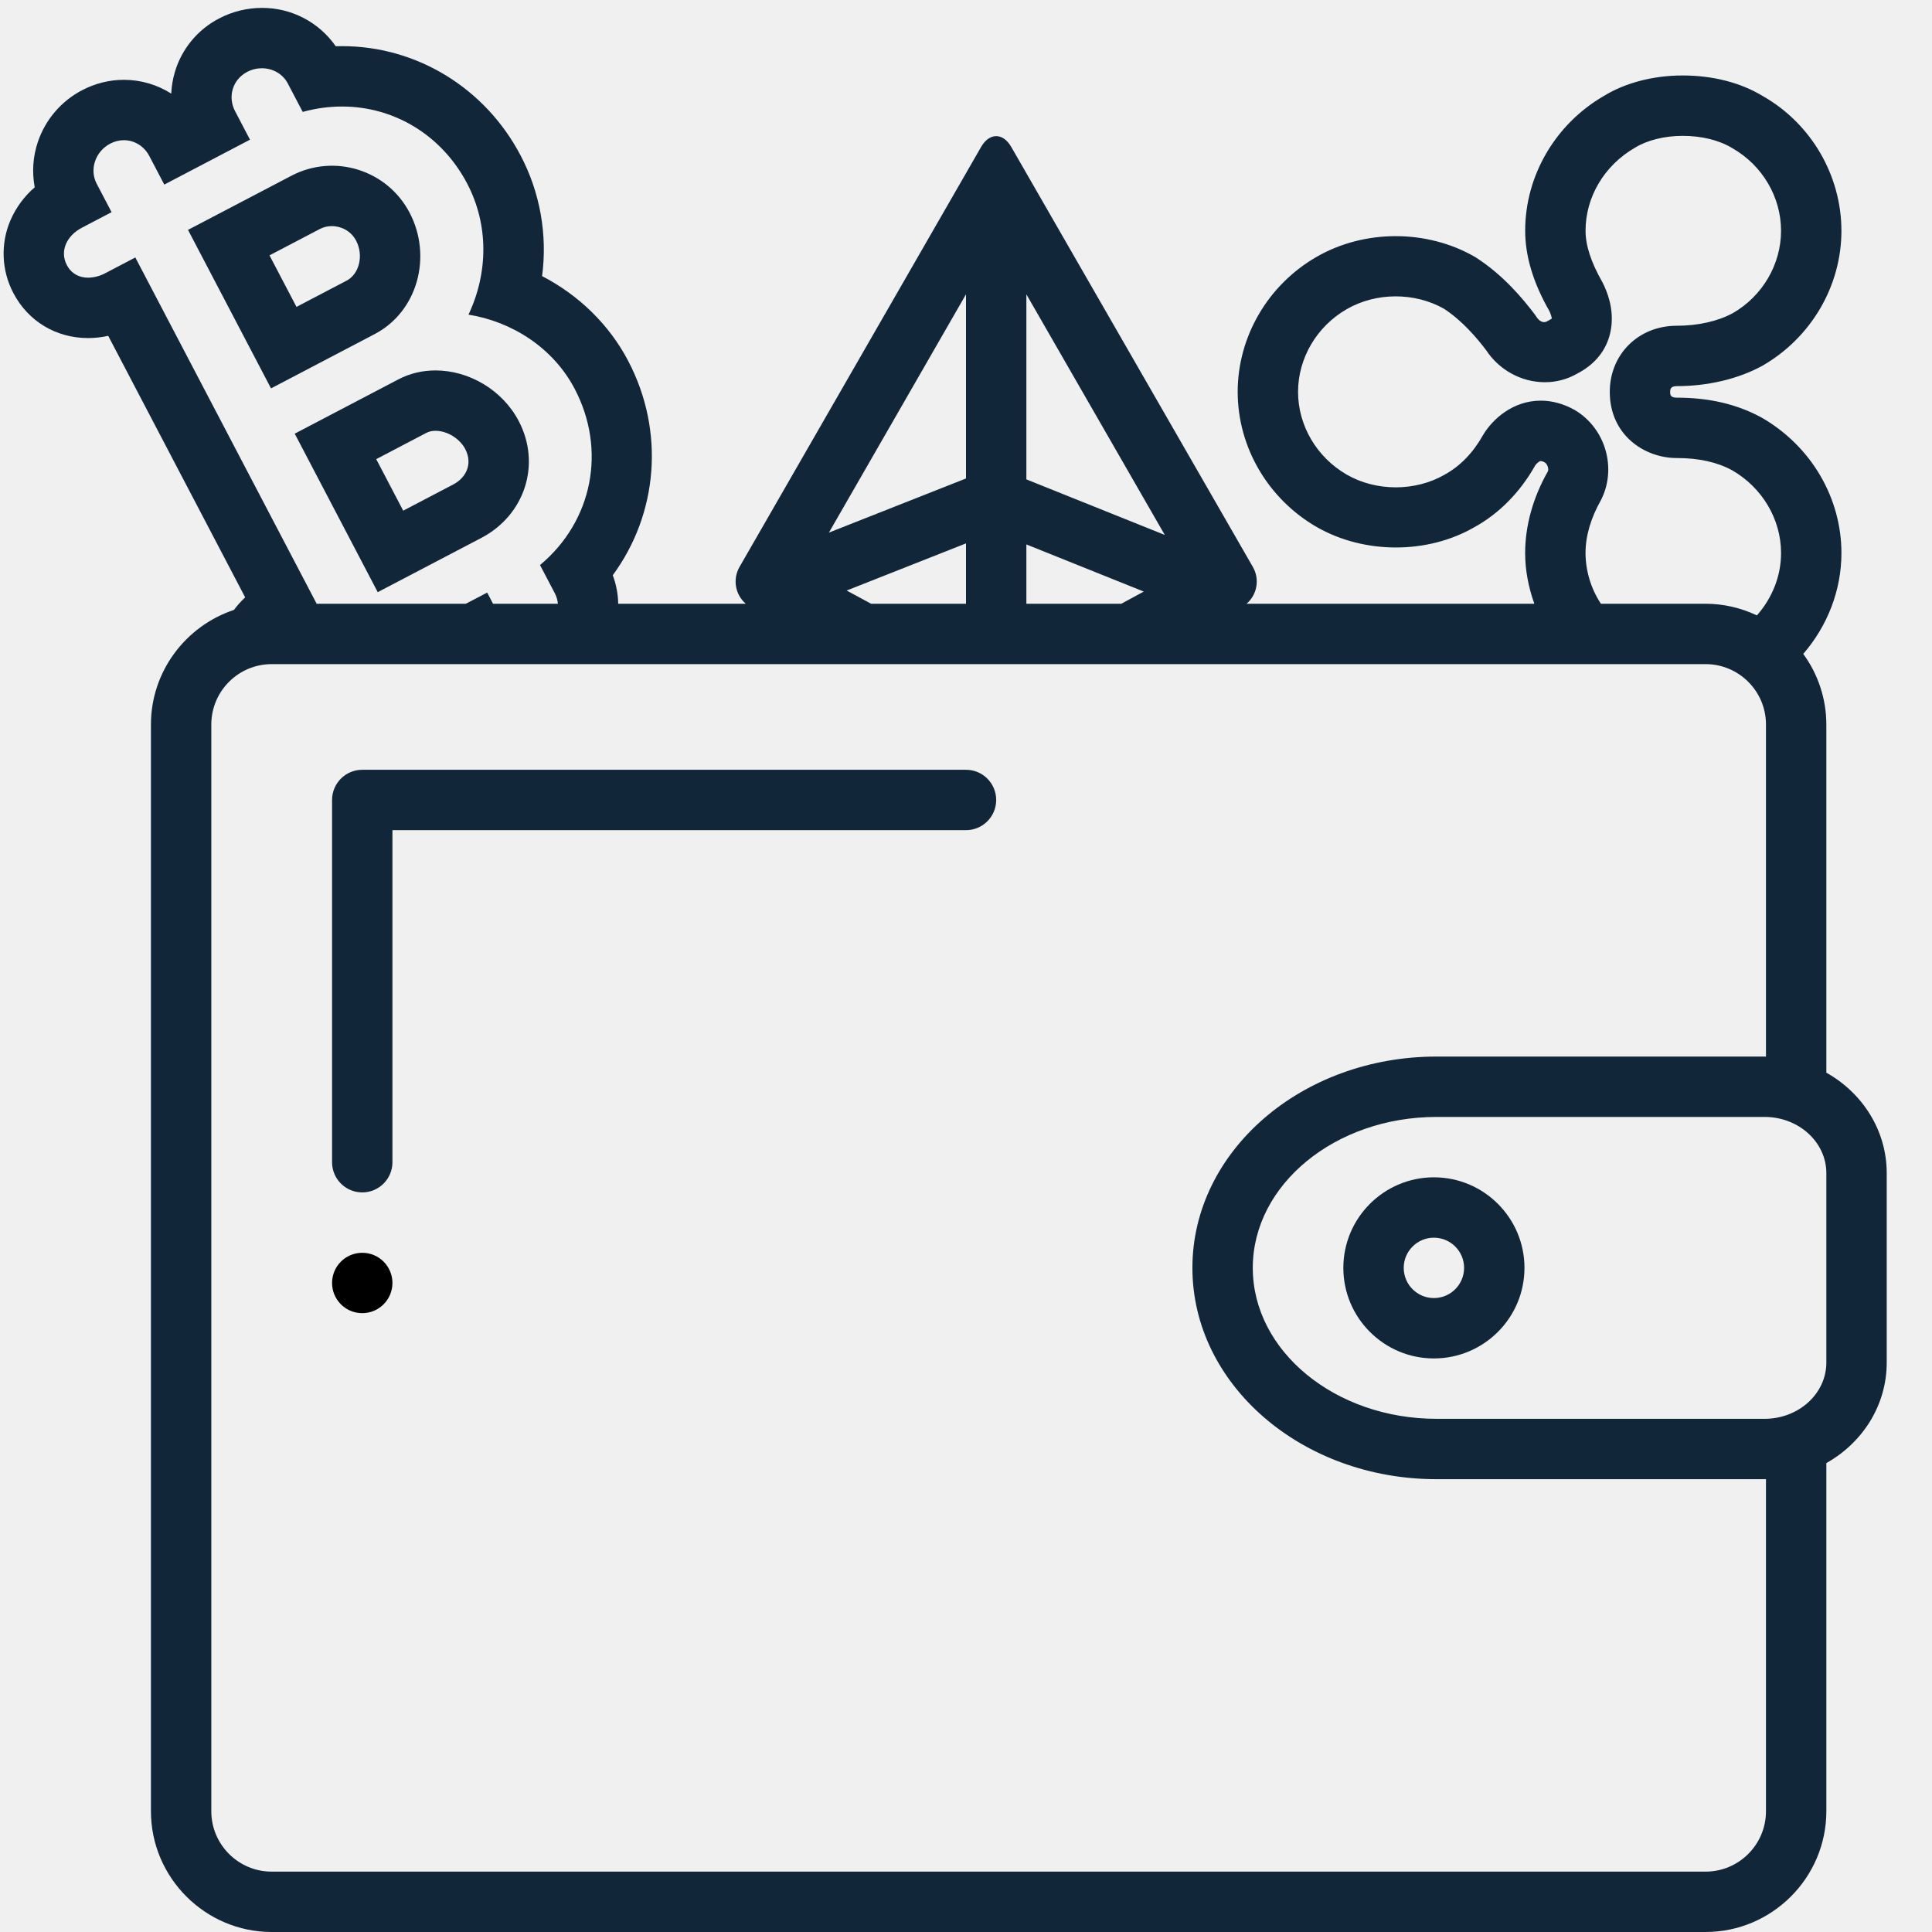
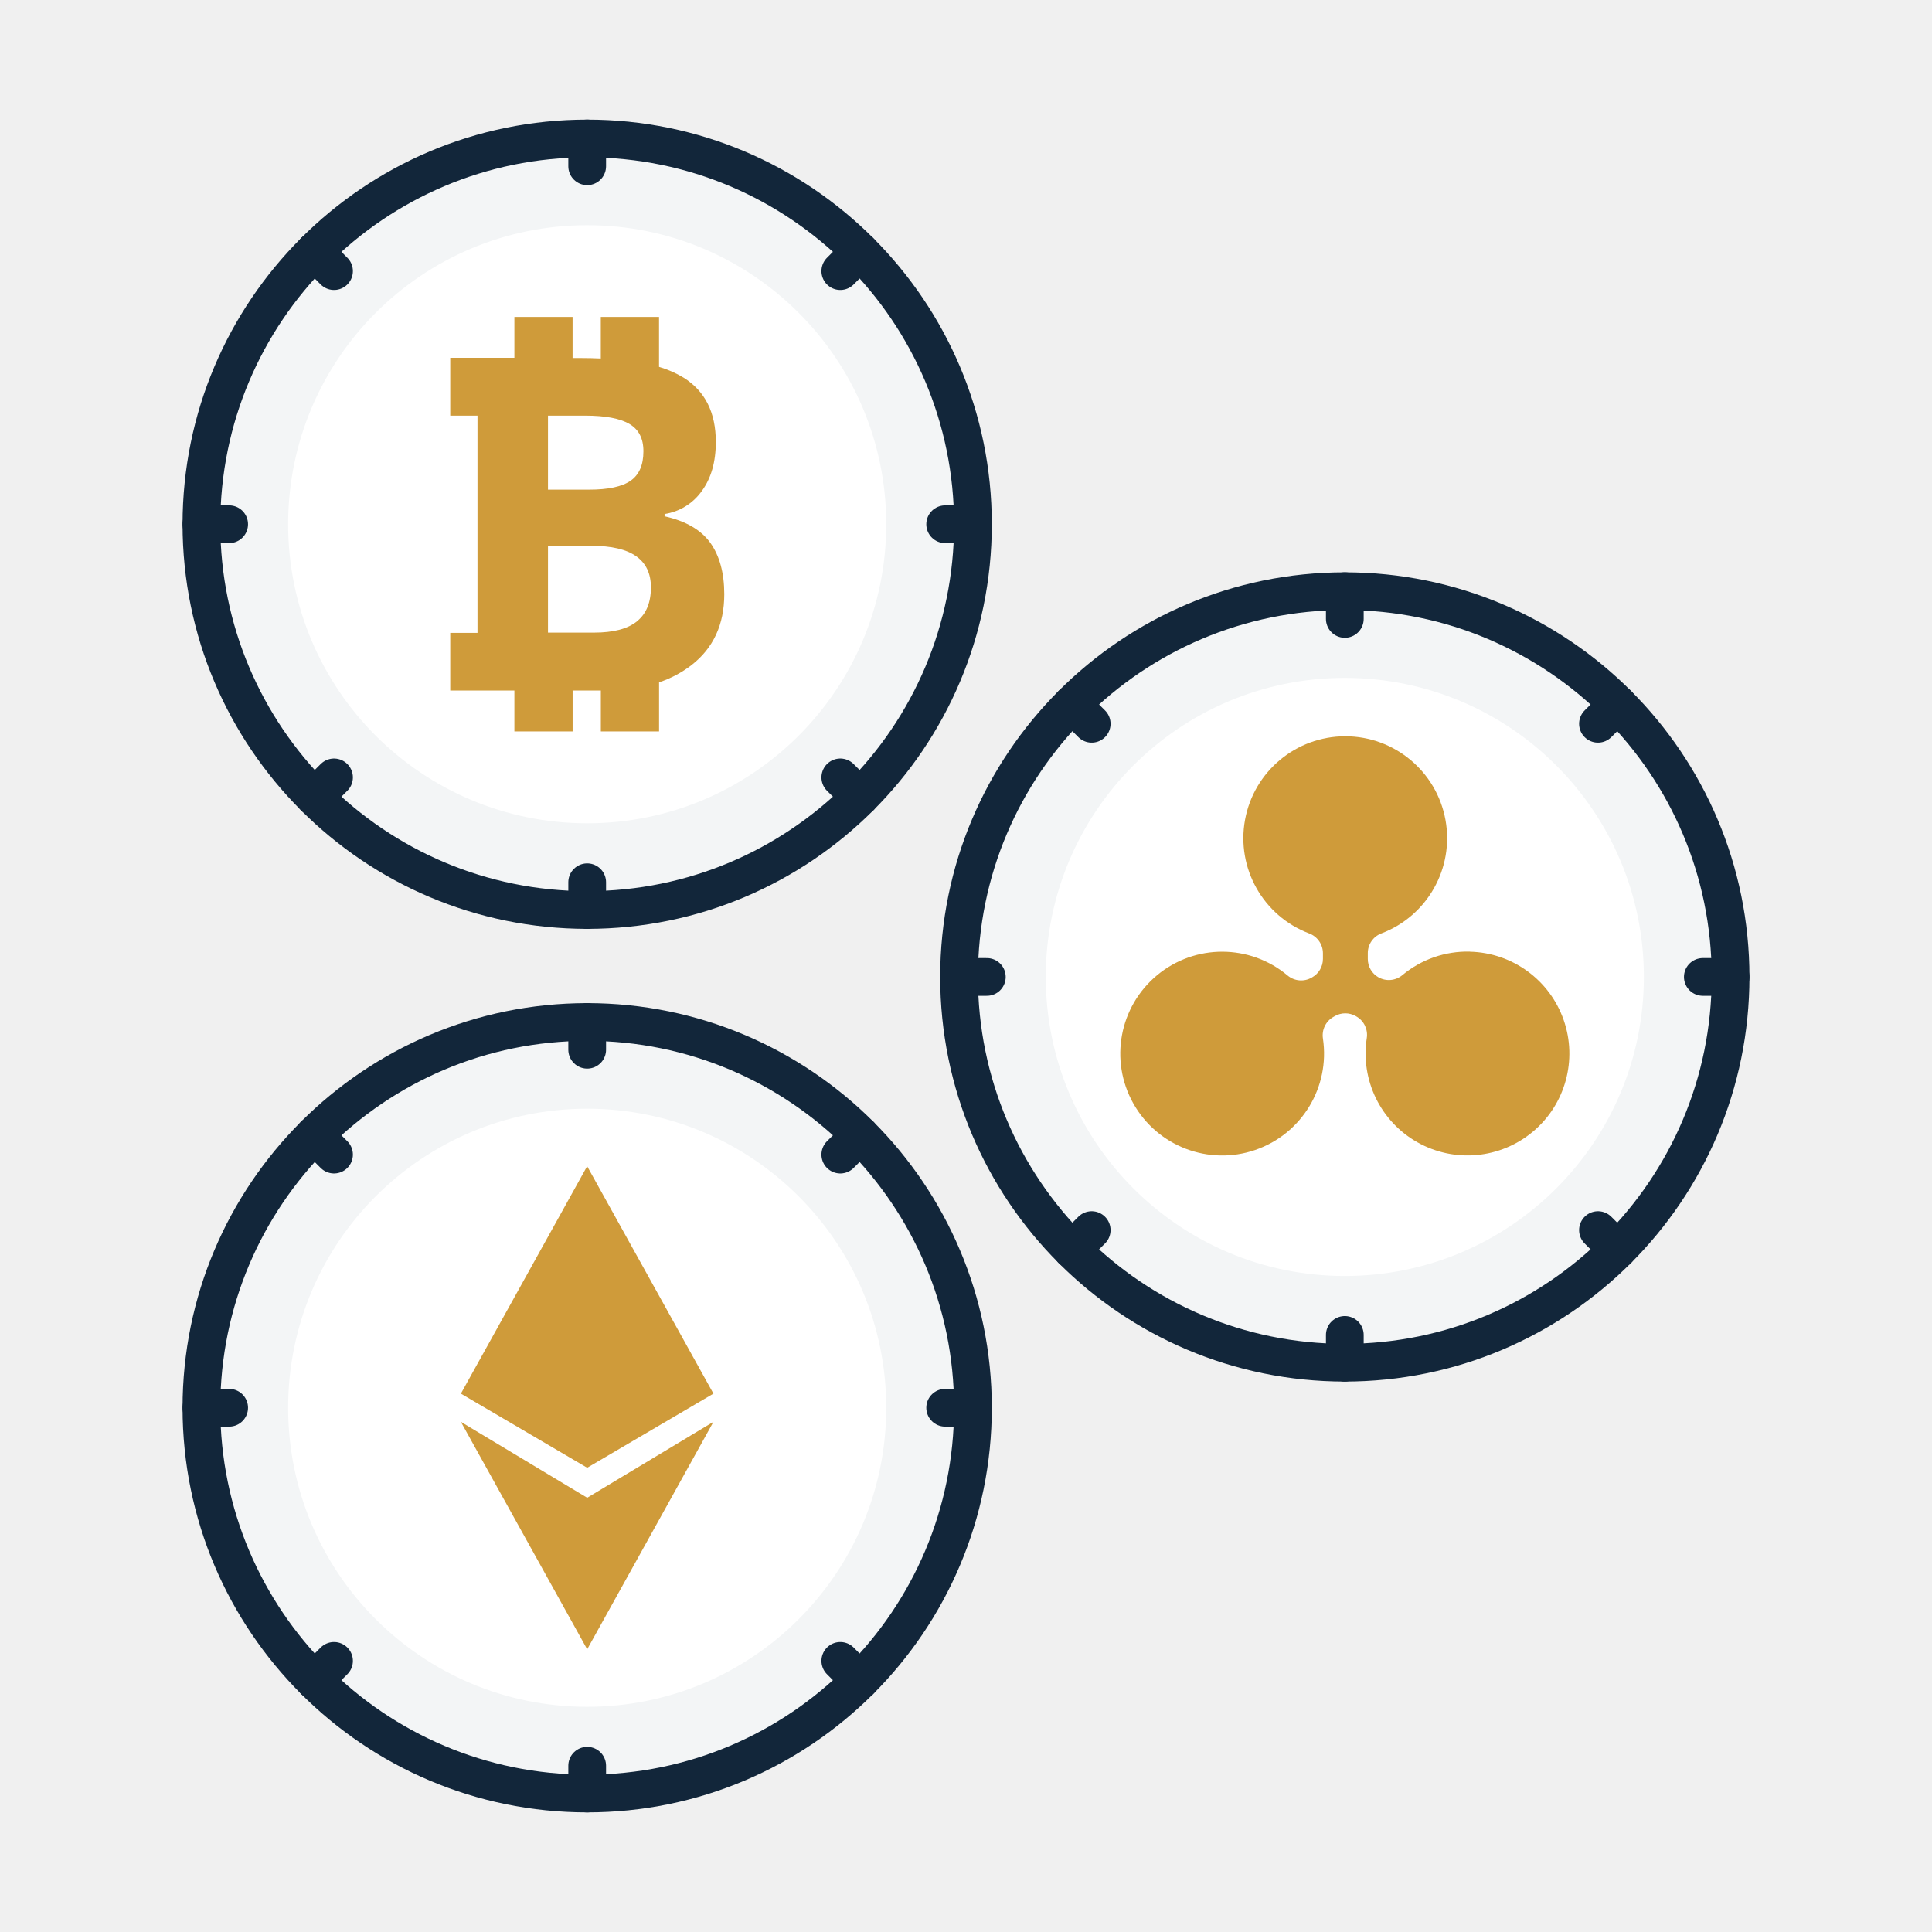
- <svg xmlns="http://www.w3.org/2000/svg" class="service-icon" version="1.1" id="Layer_1" x="0px" y="0px" viewBox="0 0 128 128" xml:space="preserve">
-   <path fill="#12263A" d="M24.821 22.135c2.865-1.5 3.825-5.164 2.318-8.04a5.802 5.802 0 0 0-7.817-2.46l-6.866 3.595 5.5 10.501 6.865-3.596zm-3.643-6.957c.25-.132.523-.198.809-.198.532 0 1.234.255 1.609.97.506.966.211 2.2-.63 2.642l-3.323 1.74-1.788-3.414 3.323-1.74z" />
-   <path fill="#12263A" d="M19.526 28.731l5.5 10.501 6.866-3.596c2.865-1.5 3.983-4.863 2.476-7.739-1.089-2.08-3.316-3.355-5.516-3.355-.846 0-1.688.189-2.46.593l-6.866 3.596zm9.326-.189c.776 0 1.605.51 1.973 1.211.285.546.233 1.007.139 1.298-.14.432-.47.801-.928 1.042l-3.323 1.74-1.787-3.414 3.322-1.74c.173-.09.377-.137.604-.137z" />
-   <path fill="#12263A" d="M5.837 22.398c.442 0 .89-.05 1.332-.148l9.074 17.327a6.01 6.01 0 0 0-.745.832C12.315 41.467 10 44.474 10 48v72c0 4.4 3.6 8 8 8h95c4.4 0 8-3.6 8-8V96.933c2.39-1.342 4-3.817 4-6.657V77.724c0-2.84-1.61-5.315-4-6.657V48a7.935 7.935 0 0 0-1.53-4.677c1.597-1.847 2.53-4.205 2.53-6.68 0-3.664-2.012-7.096-5.292-8.979-1.63-.887-3.469-1.318-5.622-1.318-.434 0-.434-.212-.434-.382 0-.133 0-.382.434-.382 2.065 0 4.065-.47 5.673-1.347 3.232-1.858 5.24-5.285 5.24-8.943 0-3.665-2.002-7.09-5.175-8.908C115.347 5.48 113.498 5 111.474 5c-1.93 0-3.789.486-5.184 1.34-3.234 1.859-5.243 5.286-5.243 8.945 0 1.693.536 3.457 1.596 5.31.098.193.159.434.174.5 0 0-.05.053-.207.131l-.127.068c-.228.136-.517-.023-.691-.305l-.11-.16c-.799-1.053-2.072-2.588-3.885-3.76l-.088-.054c-3.17-1.825-7.306-1.825-10.474-.002C84.005 18.869 82 22.299 82 25.964c0 3.659 2.005 7.088 5.237 8.953 3.166 1.814 7.35 1.791 10.416.026 1.65-.897 3.059-2.327 4.058-4.106.073-.12.275-.293.366-.293a.64.64 0 0 1 .256.085c.202.119.289.456.217.601-.985 1.732-1.505 3.603-1.505 5.41 0 1.163.228 2.29.61 3.36H82.59c.692-.598.889-1.616.413-2.443L66.997 9.733c-.274-.476-.636-.714-.997-.714-.362 0-.724.238-.998.714L48.997 37.557A1.943 1.943 0 0 0 49.41 40h-8.452a5.663 5.663 0 0 0-.36-1.89c2.988-4.066 3.472-9.52 1.023-14.196-1.262-2.41-3.275-4.362-5.706-5.621a13.4 13.4 0 0 0-1.417-7.98c-2.344-4.476-6.88-7.256-11.837-7.256-.14 0-.28.002-.418.006a5.925 5.925 0 0 0-4.894-2.54c-.978 0-1.955.24-2.826.696a5.87 5.87 0 0 0-2.935 3.543 5.91 5.91 0 0 0-.242 1.44 5.842 5.842 0 0 0-3.139-.914c-.95 0-1.905.236-2.76.685A6.044 6.044 0 0 0 2.51 9.397a5.943 5.943 0 0 0-.21 3.012 6.067 6.067 0 0 0-1.607 2.183 5.605 5.605 0 0 0 .193 4.825c.978 1.867 2.829 2.981 4.95 2.981zM121 77.724v12.552c0 2.054-1.834 3.724-4.088 3.724H95.176C88.462 94 83 89.514 83 84s5.462-10 12.176-10h21.736c2.254 0 4.088 1.67 4.088 3.724zm-18.923-51.18c-1.839 0-3.207 1.225-3.836 2.304-.647 1.151-1.512 2.044-2.54 2.605-1.94 1.114-4.524 1.112-6.47-.004C87.237 30.299 86 28.198 86 25.964c0-2.237 1.237-4.339 3.229-5.484 1.943-1.119 4.488-1.127 6.44-.024 1.23.807 2.167 1.927 2.779 2.727.86 1.323 2.345 2.14 3.902 2.14.739 0 1.46-.186 2.089-.54 1.66-.842 2.168-2.12 2.302-3.046.19-1.297-.256-2.415-.58-3.045-.75-1.313-1.114-2.427-1.114-3.407 0-2.231 1.24-4.33 3.282-5.504.811-.496 1.958-.78 3.146-.78 1.266 0 2.423.282 3.31.823 1.982 1.137 3.214 3.233 3.214 5.468 0 2.23-1.239 4.329-3.193 5.453-.991.54-2.312.837-3.72.837-2.527 0-4.434 1.884-4.434 4.382 0 2.846 2.284 4.382 4.434 4.382 1.468 0 2.682.272 3.67.81 2 1.149 3.244 3.251 3.244 5.486 0 1.53-.593 2.99-1.602 4.13A7.917 7.917 0 0 0 113 40h-6.935a6.166 6.166 0 0 1-1.02-3.36c0-1.115.34-2.302 1.026-3.514 1.068-2.097.3-4.764-1.752-5.969-.73-.407-1.484-.613-2.242-.613zM68 19.5l9.17 15.941L68 31.76V19.5zm0 16.57l7.778 3.123-1.49.807H68v-3.93zm-4-16.572V31.7l-9.083 3.587L64 19.498zm0 16.503V40h-6.287l-1.619-.876L64 36.001zM113 44c2.206 0 4 1.794 4 4v22.004c-.03 0-.058-.004-.088-.004H95.176C86.242 70 79 76.268 79 84s7.242 14 16.176 14h21.736c.03 0 .058-.004.088-.004V120c0 2.206-1.794 4-4 4H18c-2.206 0-4-1.794-4-4V48c0-2.206 1.794-4 4-4h95zM5.422 15.089l1.971-1.032-.99-1.89c-.492-.94-.088-2.134.9-2.651a1.94 1.94 0 0 1 .904-.228c.695 0 1.342.393 1.687 1.051l.99 1.89 5.679-2.975-.99-1.89c-.492-.94-.181-2.085.806-2.602.31-.162.644-.24.97-.24.709 0 1.383.366 1.721 1.011l.986 1.882a9.767 9.767 0 0 1 2.605-.358c3.45 0 6.607 1.892 8.294 5.112 1.434 2.738 1.386 5.923.083 8.677 2.87.458 5.606 2.185 7.04 4.923 2.105 4.02 1.205 8.741-2.3 11.667l.986 1.88c.114.219.176.45.197.684h-4.296l-.388-.74-1.414.74H20.98L8.965 17.058l-1.97 1.032a2.53 2.53 0 0 1-1.158.308c-.586 0-1.107-.262-1.408-.837-.494-.942.006-1.955.993-2.472z" />
-   <path fill="#12263A" d="M95 78c-3.309 0-6 2.691-6 6s2.691 6 6 6 6-2.691 6-6-2.691-6-6-6zm0 8c-1.103 0-2-.897-2-2s.897-2 2-2 2 .897 2 2-.897 2-2 2z" />
-   <path fill="#12263A" d="M24 79a2 2 0 0 0 2-2V55h38a2 2 0 0 0 0-4H24a2 2 0 0 0-2 2v24a2 2 0 0 0 2 2z" />
-   <circle cx="24" cy="85" r="2" />
+ <svg xmlns="http://www.w3.org/2000/svg" viewBox="0 0 512 512">
+   <circle cx="155.61" cy="373.07" r="102.23" fill="#f3f5f6" stroke="#12263a" stroke-linecap="round" stroke-linejoin="round" stroke-width="10" />
+   <circle cx="155.61" cy="373.07" r="79.25" fill="#fff" />
+   <line x1="155.61" y1="270.84" x2="155.61" y2="278.19" fill="#fff" stroke="#12263a" stroke-linecap="round" stroke-linejoin="round" stroke-width="10" />
+   <line x1="155.61" y1="467.94" x2="155.61" y2="475.3" fill="#fff" stroke="#12263a" stroke-linecap="round" stroke-linejoin="round" stroke-width="10" />
+   <line x1="257.84" y1="373.07" x2="250.48" y2="373.07" fill="#fff" stroke="#12263a" stroke-linecap="round" stroke-linejoin="round" stroke-width="10" />
+   <line x1="60.73" y1="373.07" x2="53.38" y2="373.07" fill="#fff" stroke="#12263a" stroke-linecap="round" stroke-linejoin="round" stroke-width="10" />
+   <line x1="227.9" y1="300.78" x2="222.69" y2="305.98" fill="#fff" stroke="#12263a" stroke-linecap="round" stroke-linejoin="round" stroke-width="10" />
+   <line x1="88.52" y1="440.15" x2="83.32" y2="445.36" fill="#fff" stroke="#12263a" stroke-linecap="round" stroke-linejoin="round" stroke-width="10" />
+   <line x1="227.9" y1="445.36" x2="222.69" y2="440.15" fill="#fff" stroke="#12263a" stroke-linecap="round" stroke-linejoin="round" stroke-width="10" />
+   <line x1="88.52" y1="305.98" x2="83.32" y2="300.78" fill="#fff" stroke="#12263a" stroke-linecap="round" stroke-linejoin="round" stroke-width="10" />
+   <polygon points="189.07 369.33 155.61 388.97 122.14 369.33 155.6 309.06 189.07 369.33" fill="#cf9b3a" />
+   <polygon points="122.14 376.81 155.61 396.92 189.07 376.8 155.61 437.08 122.14 376.81" fill="#cf9b3a" />
+   <circle cx="356.39" cy="258.9" r="102.23" fill="#f3f5f6" stroke="#12263a" stroke-linecap="round" stroke-linejoin="round" stroke-width="10" />
+   <circle cx="356.39" cy="258.9" r="79.25" fill="#fff" />
+   <line x1="356.39" y1="156.67" x2="356.39" y2="164.02" fill="#fff" stroke="#12263a" stroke-linecap="round" stroke-linejoin="round" stroke-width="10" />
+   <line x1="356.39" y1="353.77" x2="356.39" y2="361.13" fill="#fff" stroke="#12263a" stroke-linecap="round" stroke-linejoin="round" stroke-width="10" />
+   <line x1="458.62" y1="258.9" x2="451.27" y2="258.9" fill="#fff" stroke="#12263a" stroke-linecap="round" stroke-linejoin="round" stroke-width="10" />
+   <line x1="261.52" y1="258.9" x2="254.16" y2="258.9" fill="#fff" stroke="#12263a" stroke-linecap="round" stroke-linejoin="round" stroke-width="10" />
+   <line x1="428.68" y1="186.61" x2="423.48" y2="191.81" fill="#fff" stroke="#12263a" stroke-linecap="round" stroke-linejoin="round" stroke-width="10" />
+   <line x1="289.31" y1="325.99" x2="284.1" y2="331.19" fill="#fff" stroke="#12263a" stroke-linecap="round" stroke-linejoin="round" stroke-width="10" />
+   <line x1="428.68" y1="331.19" x2="423.48" y2="325.99" fill="#fff" stroke="#12263a" stroke-linecap="round" stroke-linejoin="round" stroke-width="10" />
+   <line x1="289.31" y1="191.81" x2="284.1" y2="186.61" fill="#fff" stroke="#12263a" stroke-linecap="round" stroke-linejoin="round" stroke-width="10" />
+   <path d="M389.56,252.19a26.92,26.92,0,0,0-17.92,6.23,5.59,5.59,0,0,1-6.33.58h0a5.59,5.59,0,0,1-2.83-4.86v-1.55a5.57,5.57,0,0,1,3.6-5.22,27,27,0,1,0-19.15,0,5.62,5.62,0,0,1,3.66,5.23v1.53a5.59,5.59,0,0,1-2.85,4.87l-.19.11a5.59,5.59,0,0,1-6.33-.6,27,27,0,1,0,9.37,16.7,5.6,5.6,0,0,1,2.78-5.72l.4-.23a5.59,5.59,0,0,1,5.49,0l.19.11a5.6,5.6,0,0,1,2.76,5.73,27,27,0,1,0,27.35-22.89Z" fill="#cf9b3a" />
+   <circle cx="155.61" cy="138.93" r="102.23" fill="#f3f5f6" stroke="#12263a" stroke-linecap="round" stroke-linejoin="round" stroke-width="10" />
+   <circle cx="155.61" cy="138.93" r="79.25" fill="#fff" />
+   <path d="M188.22,143.82q-3.71-5.13-12.1-7v-.6a14.82,14.82,0,0,0,9.87-6.1q3.71-5.07,3.71-13,0-11.65-8.48-17a27.29,27.29,0,0,0-6.57-2.89V84H159.22v11c-1.68-.08-3.42-.12-5.25-.12h-2.23V84H136.32V94.82h-17v15.33h7.22v57.57h-7.22V183h17v10.84h15.43V183h7.48v10.84h15.43V180.82a29.27,29.27,0,0,0,8.56-4.53q8.72-6.76,8.72-18.83Q191.93,149,188.22,143.82Zm-43-33.67h9.84q8,0,11.74,2.2t3.71,7.27q0,5.43-3.41,7.79t-11,2.35H145.22Zm23.6,54.5q-3.68,3-11.41,3H145.22v-23h11.59q15.69,0,15.69,11Q172.5,161.69,168.81,164.64Z" fill="#cf9b3a" />
+   <line x1="155.61" y1="36.7" x2="155.61" y2="44.06" fill="#fff" stroke="#12263a" stroke-linecap="round" stroke-linejoin="round" stroke-width="10" />
+   <line x1="155.61" y1="233.81" x2="155.61" y2="241.16" fill="#fff" stroke="#12263a" stroke-linecap="round" stroke-linejoin="round" stroke-width="10" />
+   <line x1="257.84" y1="138.93" x2="250.48" y2="138.93" fill="#fff" stroke="#12263a" stroke-linecap="round" stroke-linejoin="round" stroke-width="10" />
+   <line x1="60.73" y1="138.93" x2="53.38" y2="138.93" fill="#fff" stroke="#12263a" stroke-linecap="round" stroke-linejoin="round" stroke-width="10" />
+   <line x1="227.9" y1="66.64" x2="222.69" y2="71.85" fill="#fff" stroke="#12263a" stroke-linecap="round" stroke-linejoin="round" stroke-width="10" />
+   <line x1="88.52" y1="206.02" x2="83.32" y2="211.22" fill="#fff" stroke="#12263a" stroke-linecap="round" stroke-linejoin="round" stroke-width="10" />
+   <line x1="227.9" y1="211.22" x2="222.69" y2="206.02" fill="#fff" stroke="#12263a" stroke-linecap="round" stroke-linejoin="round" stroke-width="10" />
+   <line x1="88.52" y1="71.85" x2="83.32" y2="66.64" fill="#fff" stroke="#12263a" stroke-linecap="round" stroke-linejoin="round" stroke-width="10" />
</svg>
